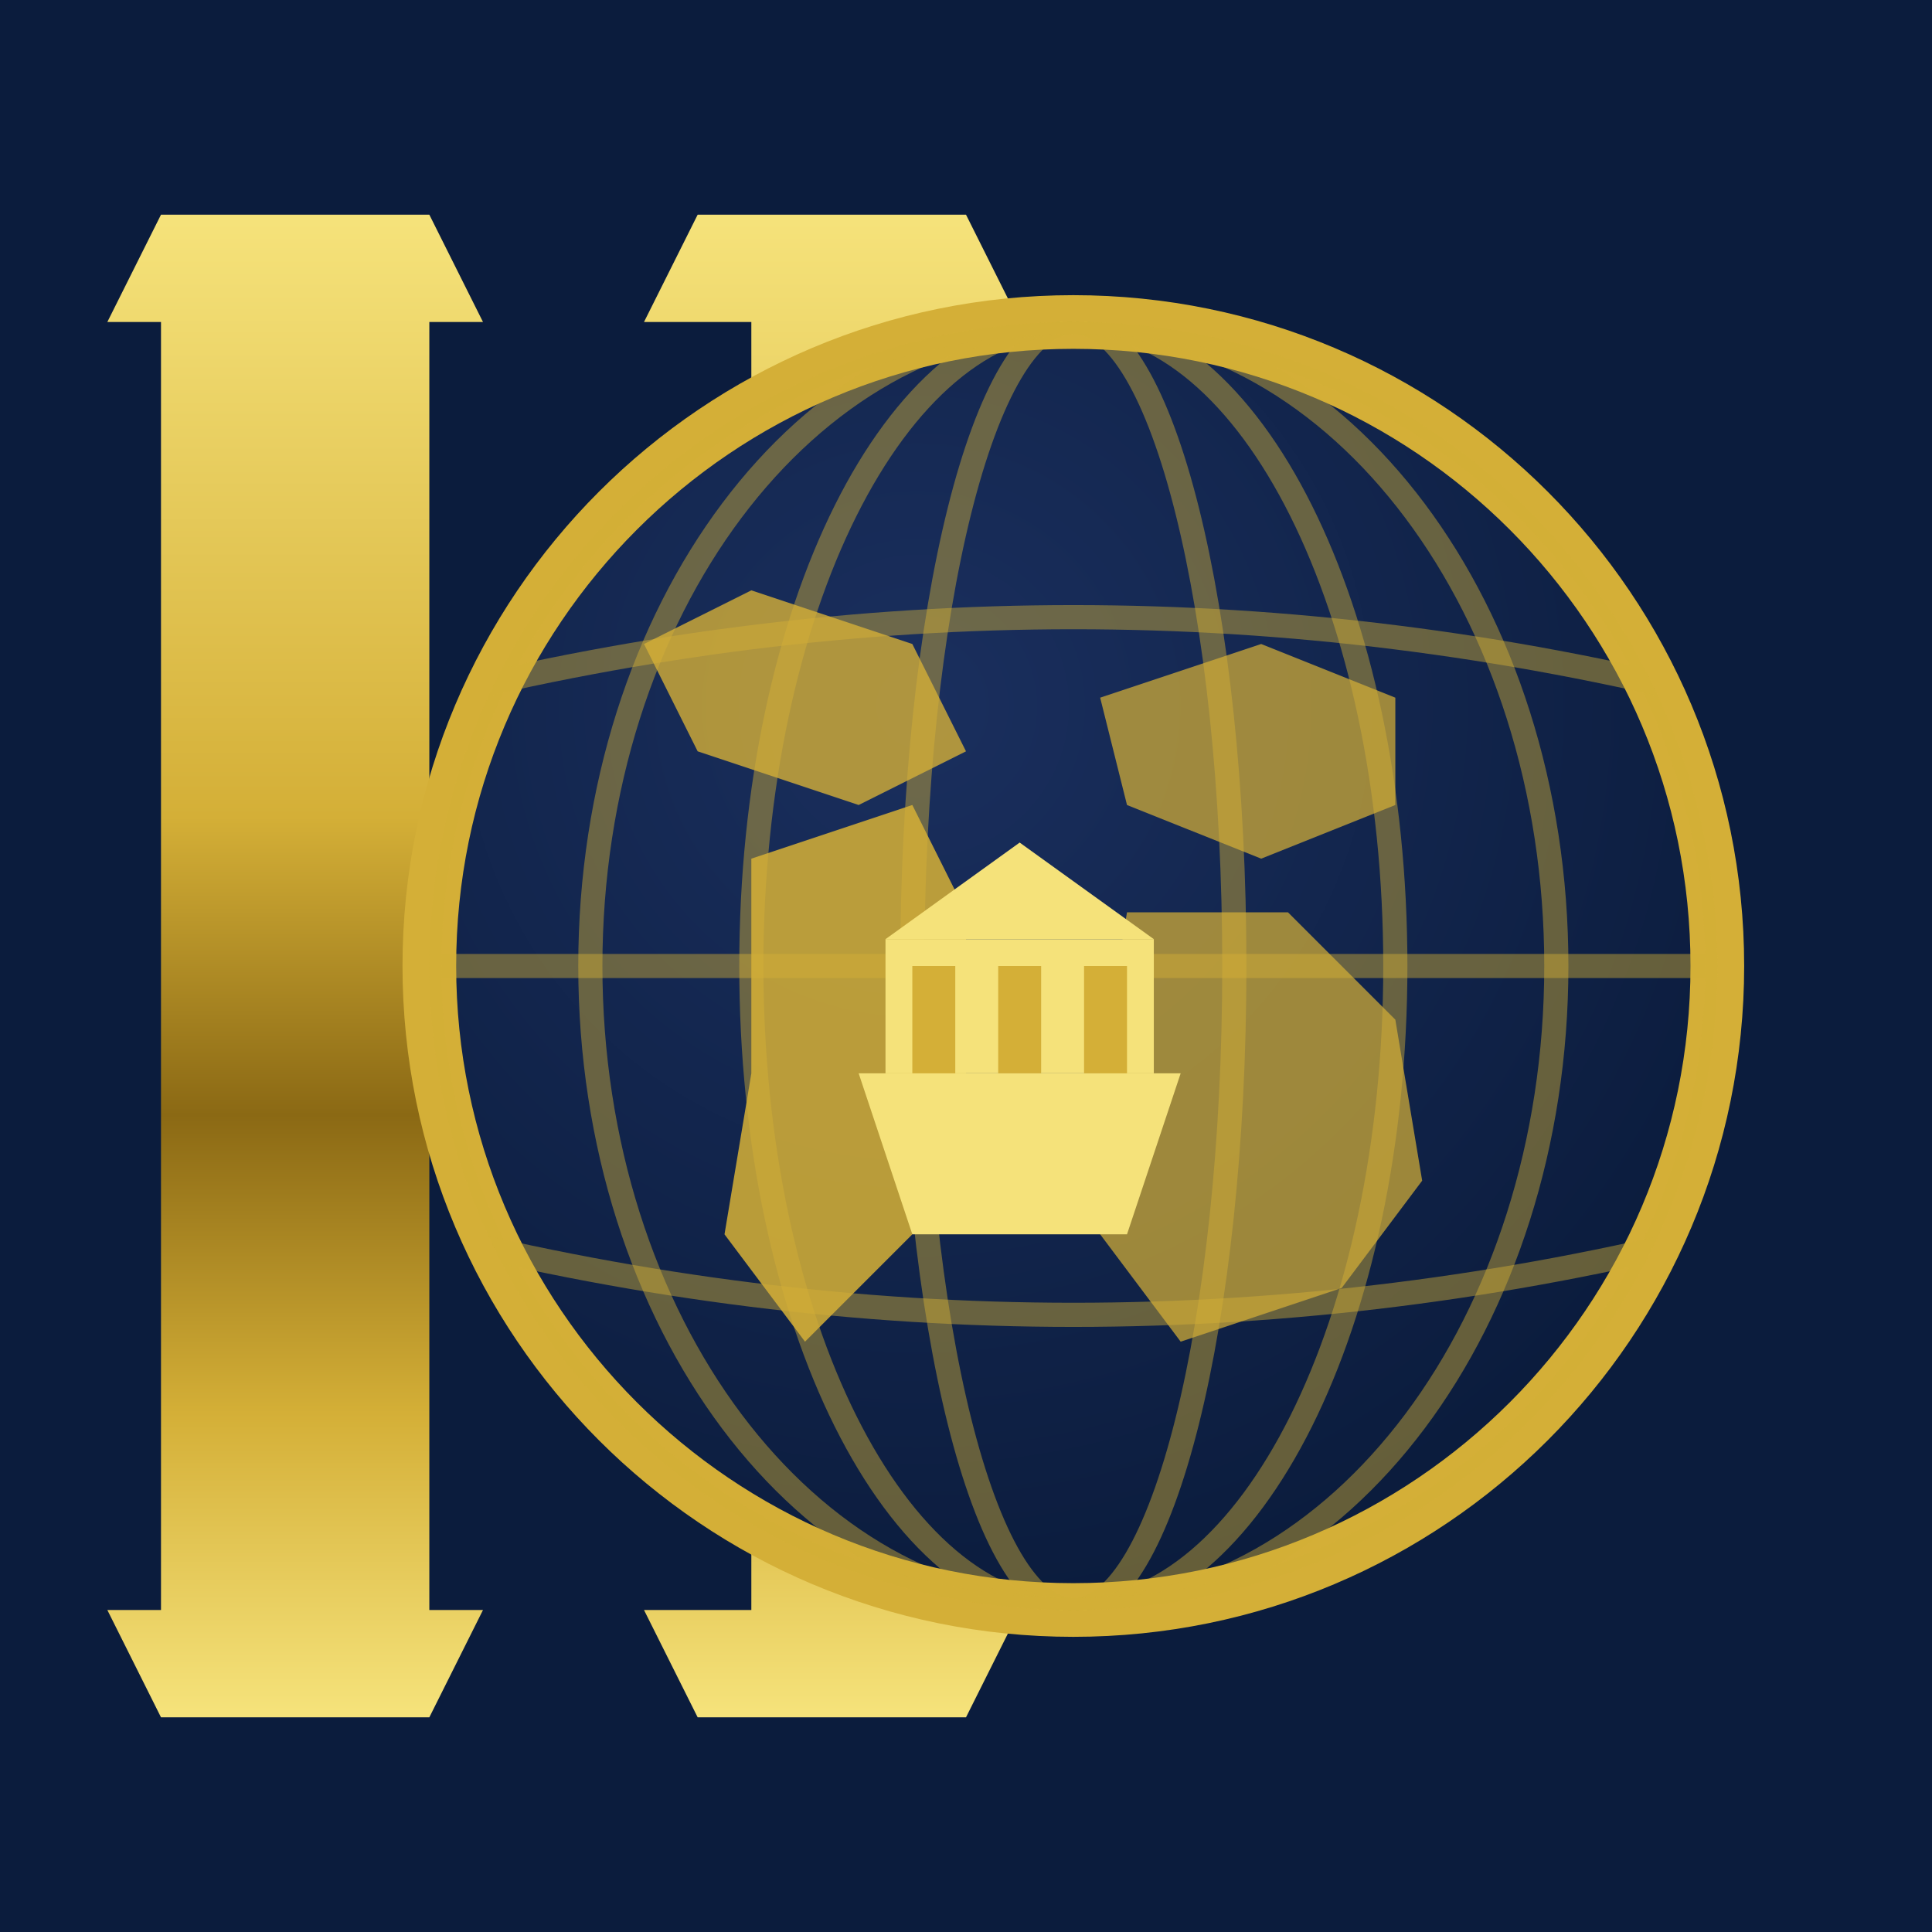
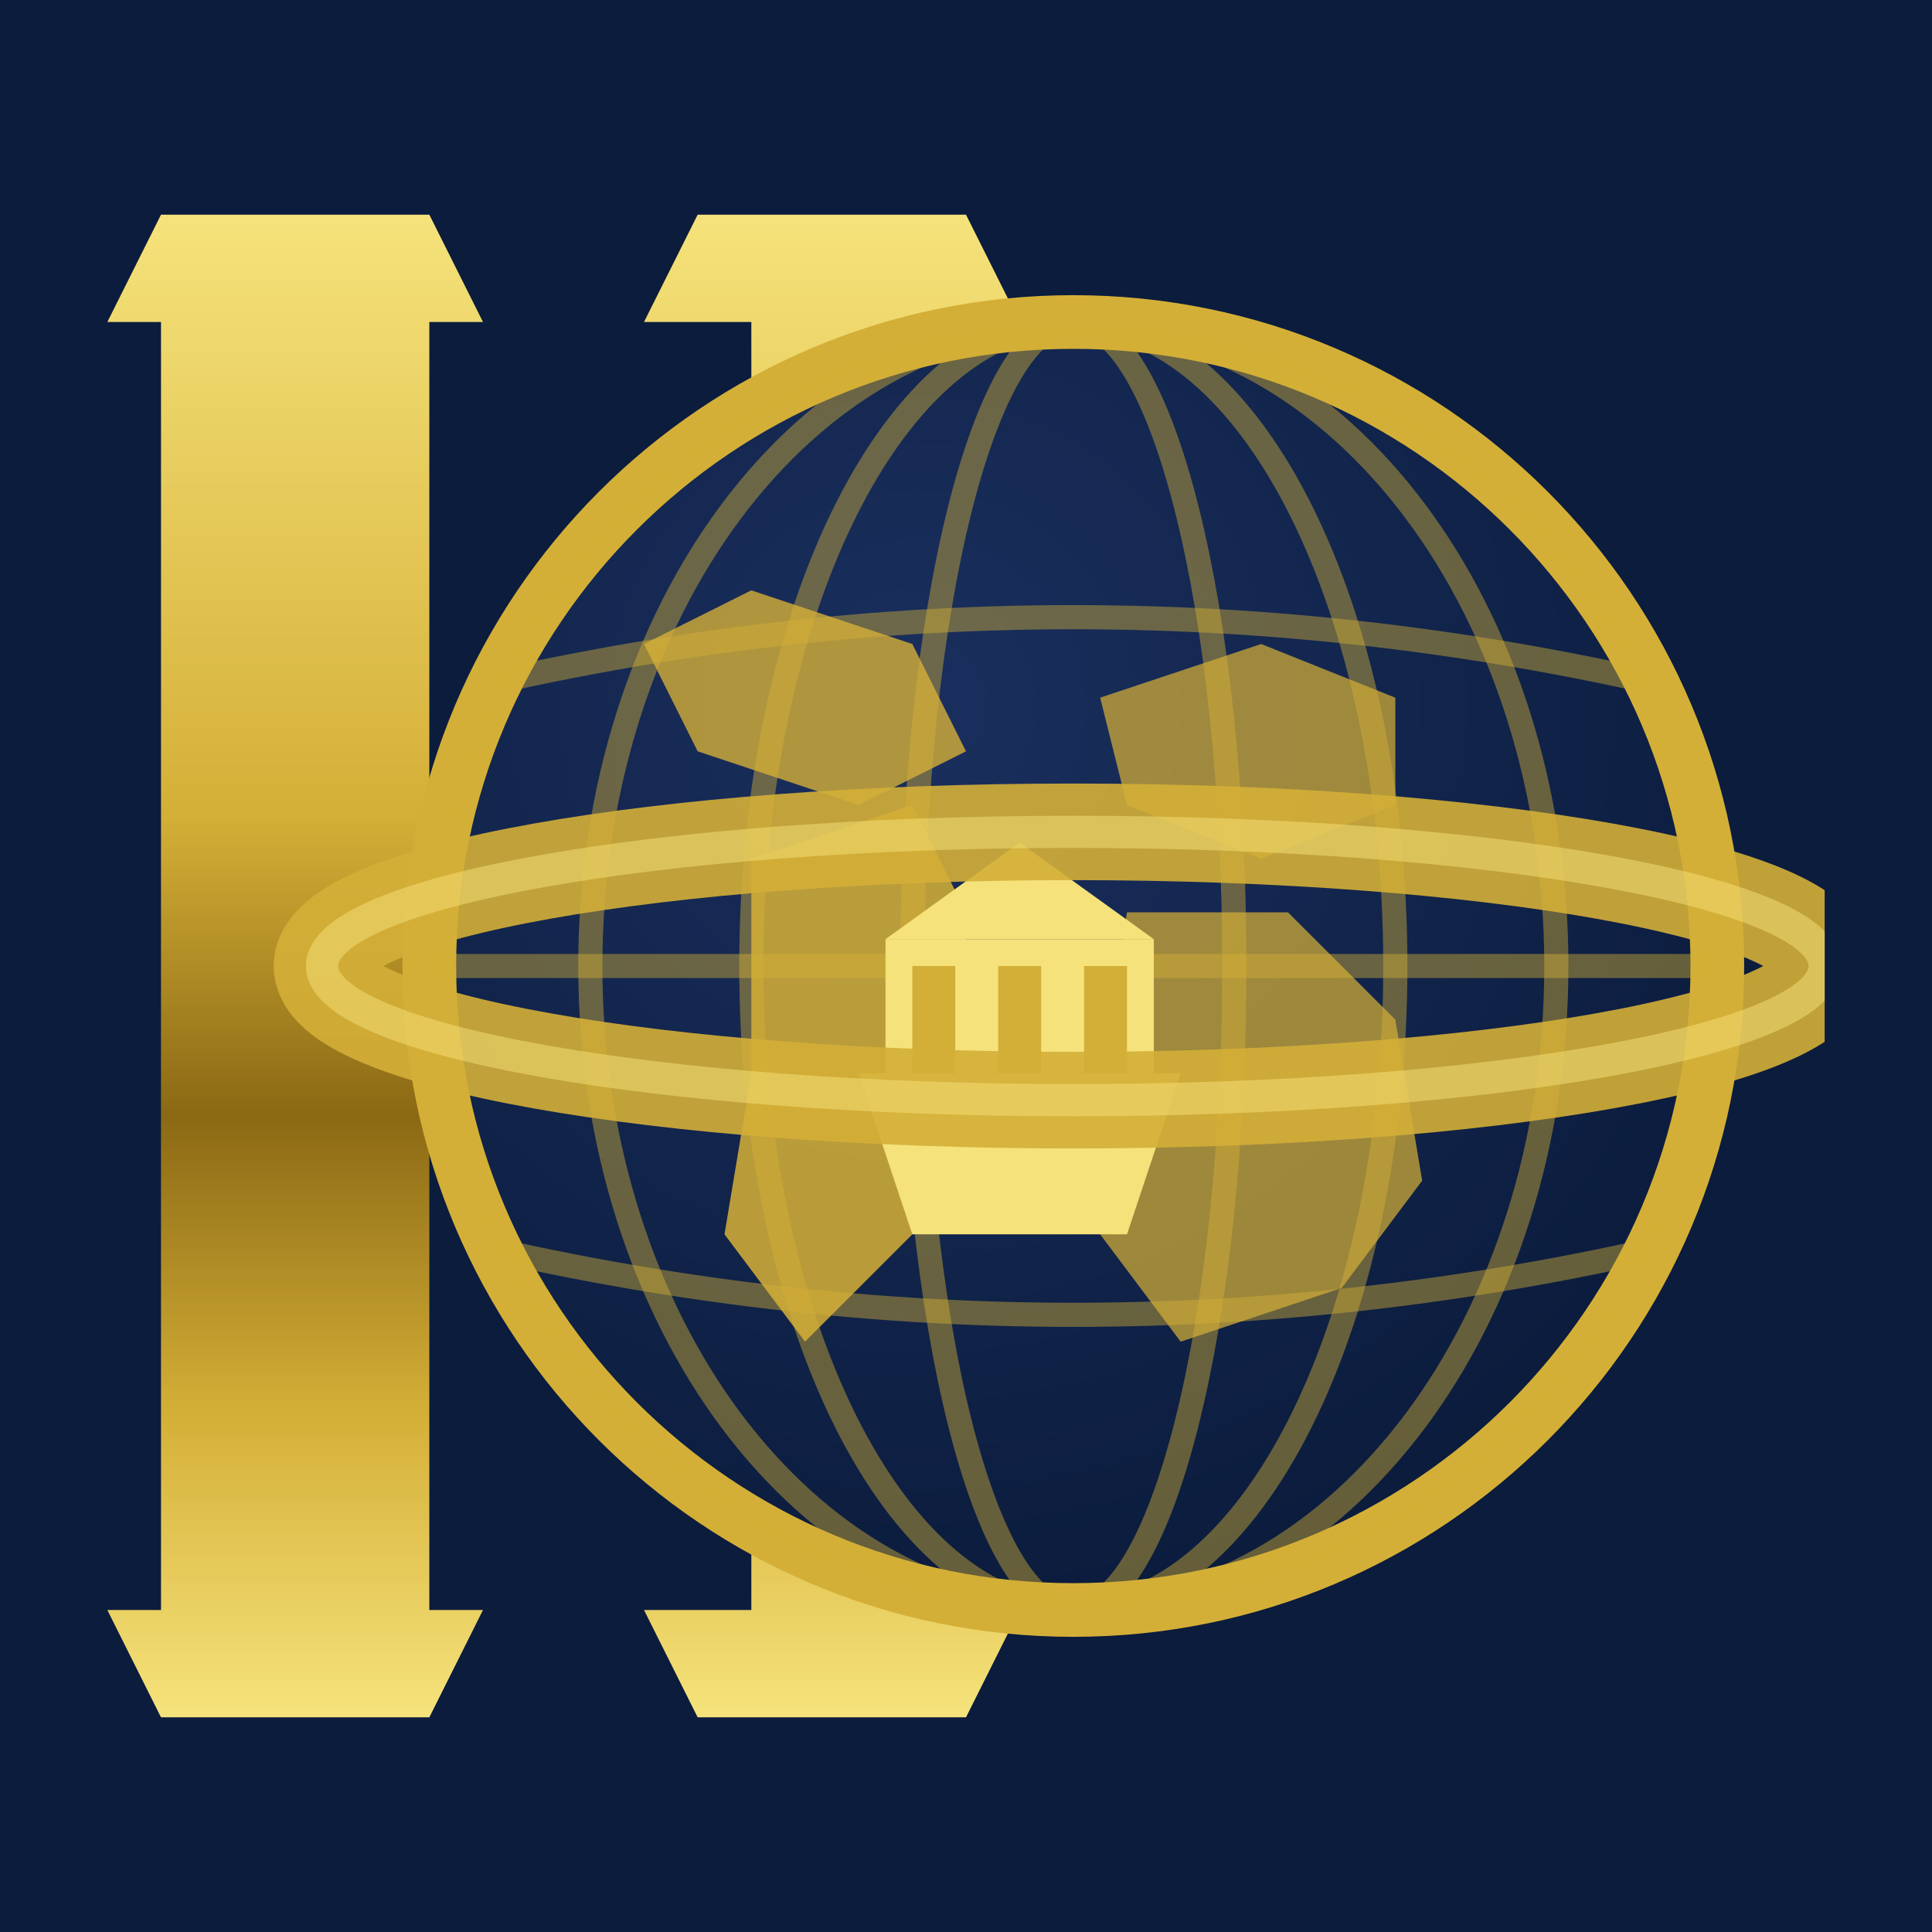
<svg xmlns="http://www.w3.org/2000/svg" width="180" height="180" viewBox="0 0 180 180" preserveAspectRatio="xMidYMid meet">
  <rect width="180" height="180" fill="#0B1C3D" />
  <svg x="10" y="10" width="160" height="160" viewBox="0 0 32 32" preserveAspectRatio="xMidYMid meet">
    <defs>
      <linearGradient id="goldTouch" x1="0" y1="0" x2="0" y2="1">
        <stop offset="0%" stop-color="#F5E27A" />
        <stop offset="40%" stop-color="#D4AF37" />
        <stop offset="60%" stop-color="#8B6914" />
        <stop offset="80%" stop-color="#D4AF37" />
        <stop offset="100%" stop-color="#F5E27A" />
      </linearGradient>
      <radialGradient id="oceanTouch" cx="38%" cy="30%" r="70%">
        <stop offset="0%" stop-color="#1a2f5e" />
        <stop offset="100%" stop-color="#0B1C3D" />
      </radialGradient>
      <clipPath id="clipTouch">
        <circle cx="18" cy="16" r="12" />
      </clipPath>
    </defs>
    <path fill="url(#goldTouch)" d="M1 4 H6 V13 H12 V4 H17 V28 H12 V18 H6 V28 H1 Z M0 4 H7 L6 2 H1 Z M10 4 H17 L16 2 H11 Z M0 28 L1 30 H6 L7 28 Z M10 28 L11 30 H16 L17 28 Z" />
    <circle cx="18" cy="16" r="12" fill="url(#oceanTouch)" stroke="#D4AF37" stroke-width="1" />
    <g clip-path="url(#clipTouch)" fill="none" stroke="#D4AF37" stroke-opacity="0.45" stroke-width="0.45">
      <ellipse cx="18" cy="16" rx="3" ry="12" />
      <ellipse cx="18" cy="16" rx="6" ry="12" />
      <ellipse cx="18" cy="16" rx="9" ry="12" />
      <ellipse cx="18" cy="16" rx="12" ry="12" />
      <path d="M6 11 Q18 8 30 11" />
      <path d="M6 16 Q18 16 30 16" />
      <path d="M6 21 Q18 24 30 21" />
    </g>
    <g clip-path="url(#clipTouch)">
      <path fill="#D4AF37" fill-opacity="0.8" d="M10 10 L12 9 L15 10 L16 12 L14 13 L11 12 Z" />
      <path fill="#D4AF37" fill-opacity="0.86" d="M12 14 L15 13 L16 15 L16 18 L15 21 L13 23 L11.5 21 L12 18 Z" />
      <path fill="#D4AF37" fill-opacity="0.72" d="M18.5 11 L21.5 10 L24 11 L24 13 L21.5 14 L19 13 Z" />
      <path fill="#D4AF37" fill-opacity="0.72" d="M19 15 L22 15 L24 17 L24.5 20 L23 22 L20 23 L18.5 21 L18.5 18 Z" />
      <g fill="#F5E27A">
        <path d="M14 18 H20 L19 21 H15 Z" />
        <rect x="14.5" y="15.5" width="5" height="2.5" />
        <polygon points="14.5,15.5 17,13.7 19.5,15.5" />
        <rect x="15" y="16" width="0.8" height="2" fill="#D4AF37" />
        <rect x="16.6" y="16" width="0.8" height="2" fill="#D4AF37" />
        <rect x="18.2" y="16" width="0.8" height="2" fill="#D4AF37" />
      </g>
    </g>
+     <ellipse cx="18" cy="16" rx="14" ry="2.5" fill="none" stroke="#D4AF37" stroke-width="1.8" opacity="0.9" />
+     <ellipse cx="18" cy="16" rx="14" ry="2.5" fill="none" stroke="#F5E27A" stroke-width="0.6" opacity="0.5" />
  </svg>
</svg>
